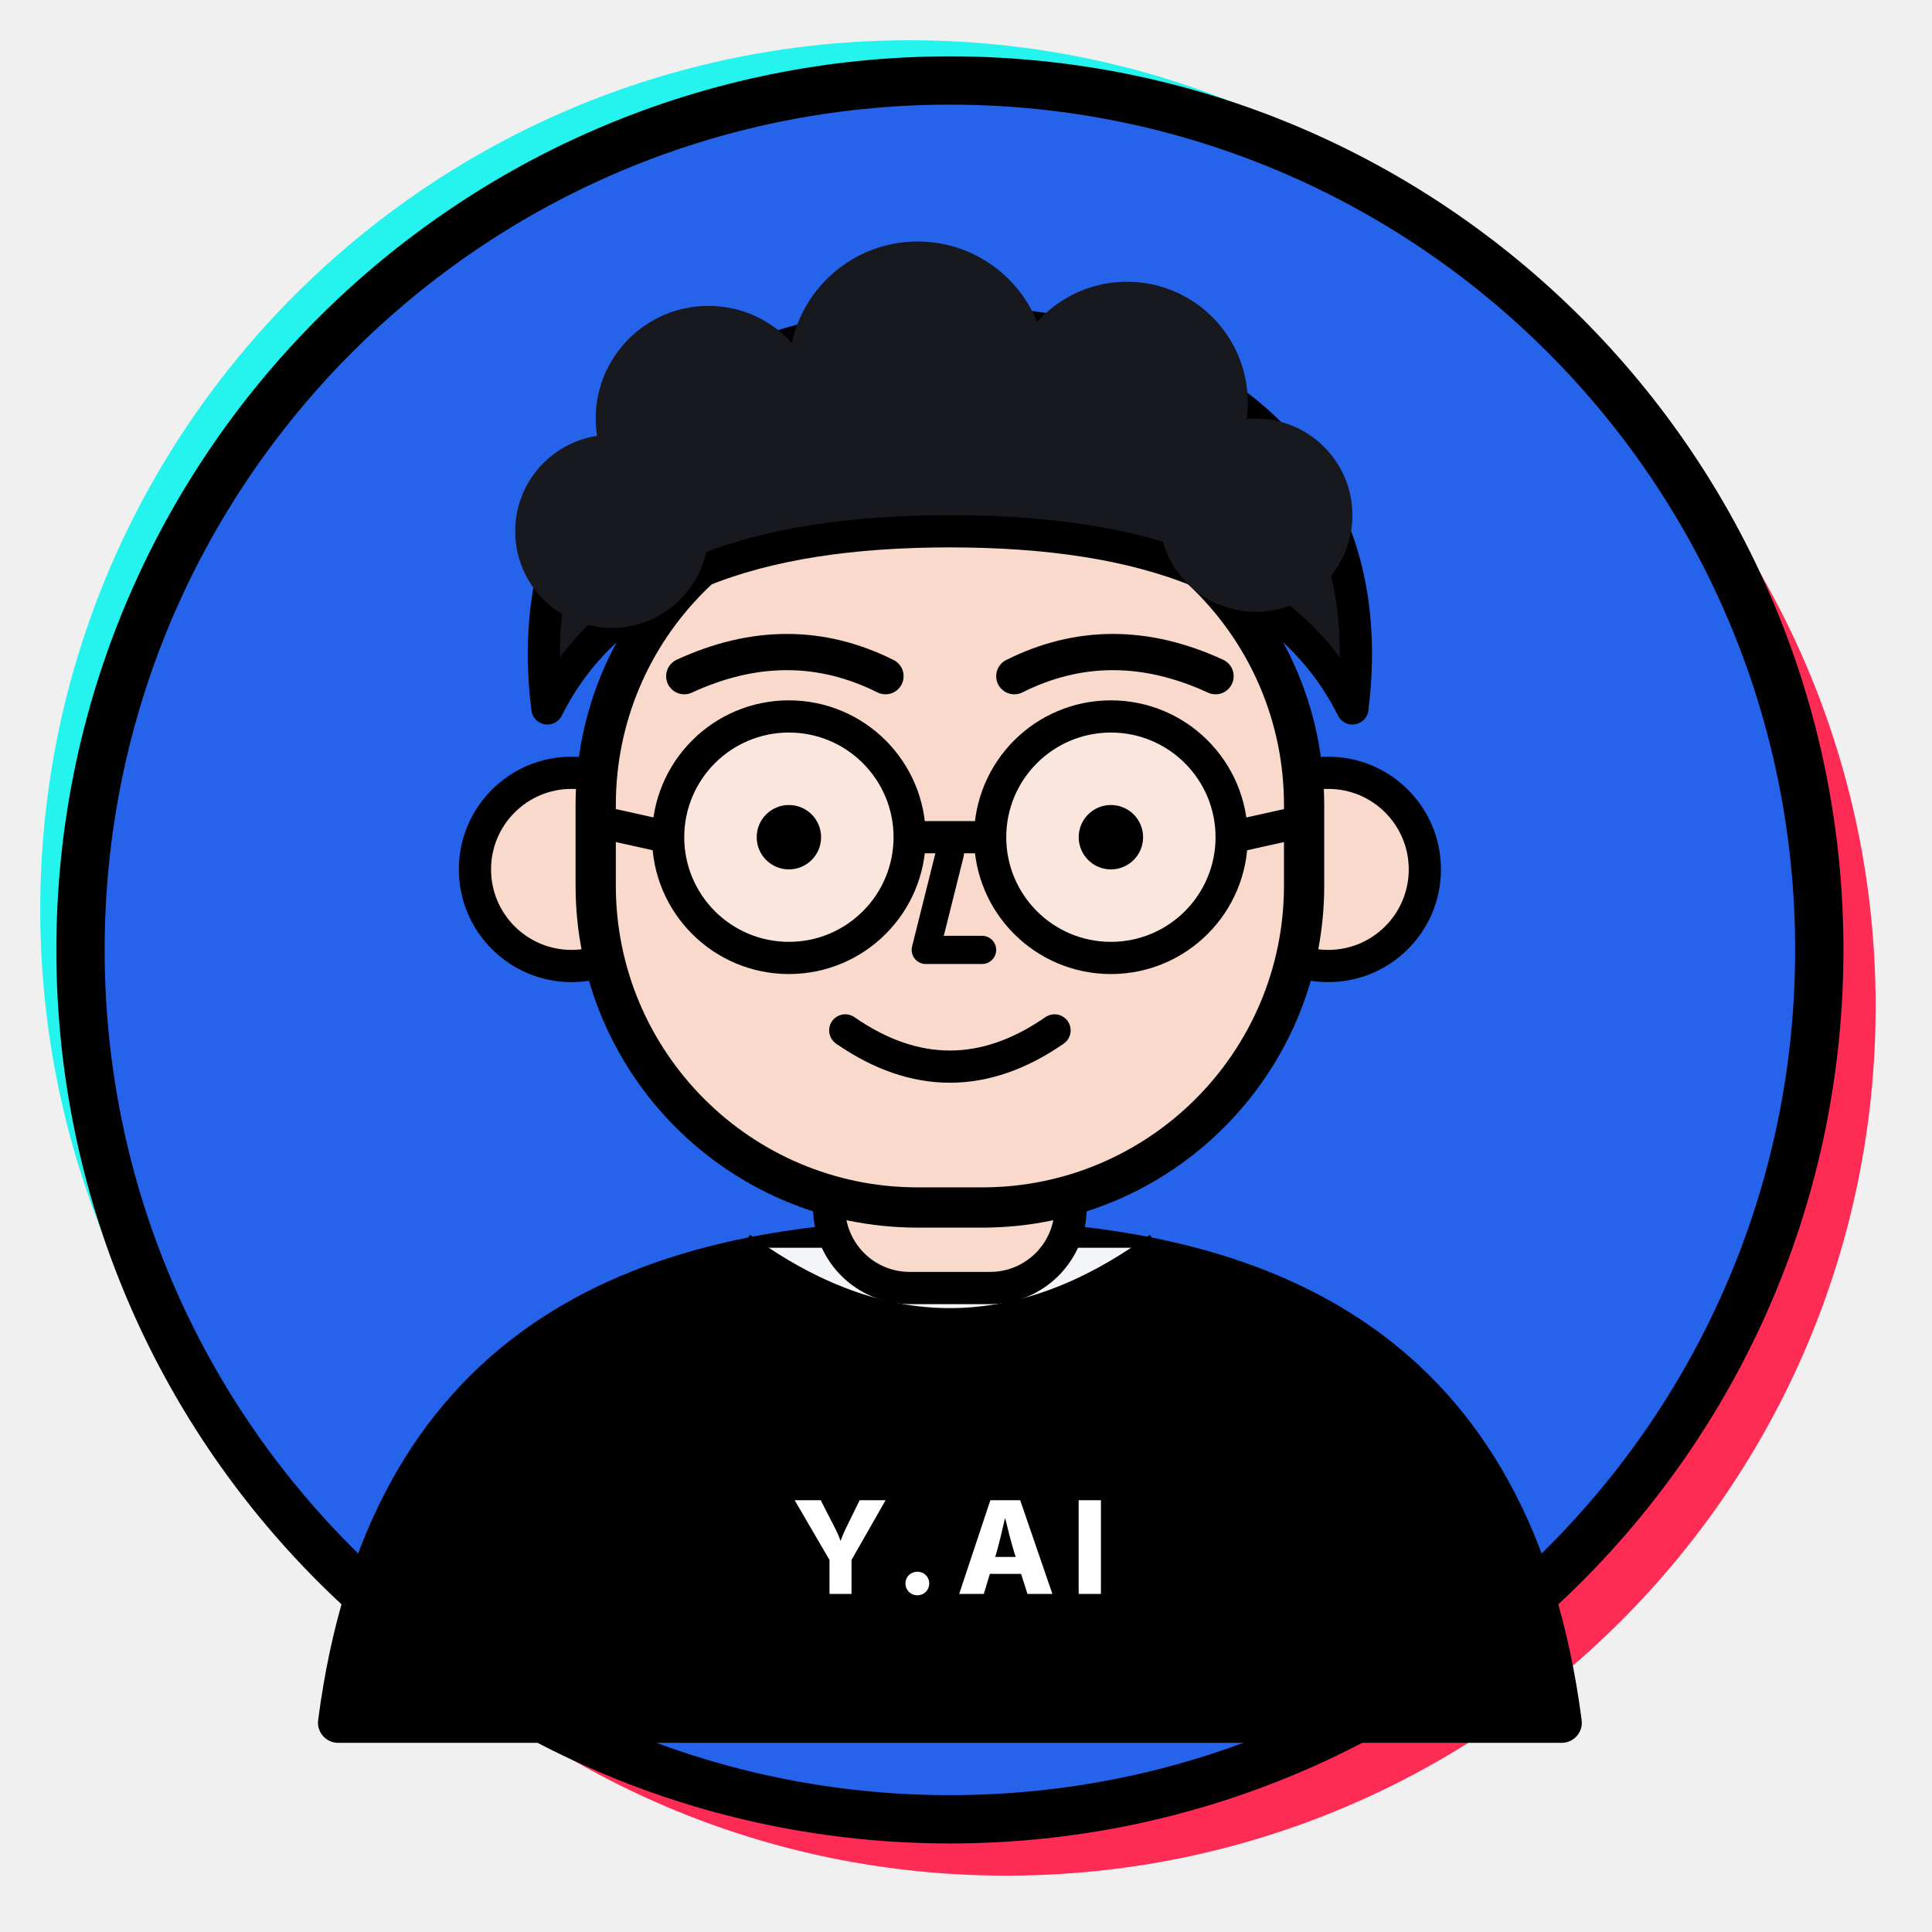
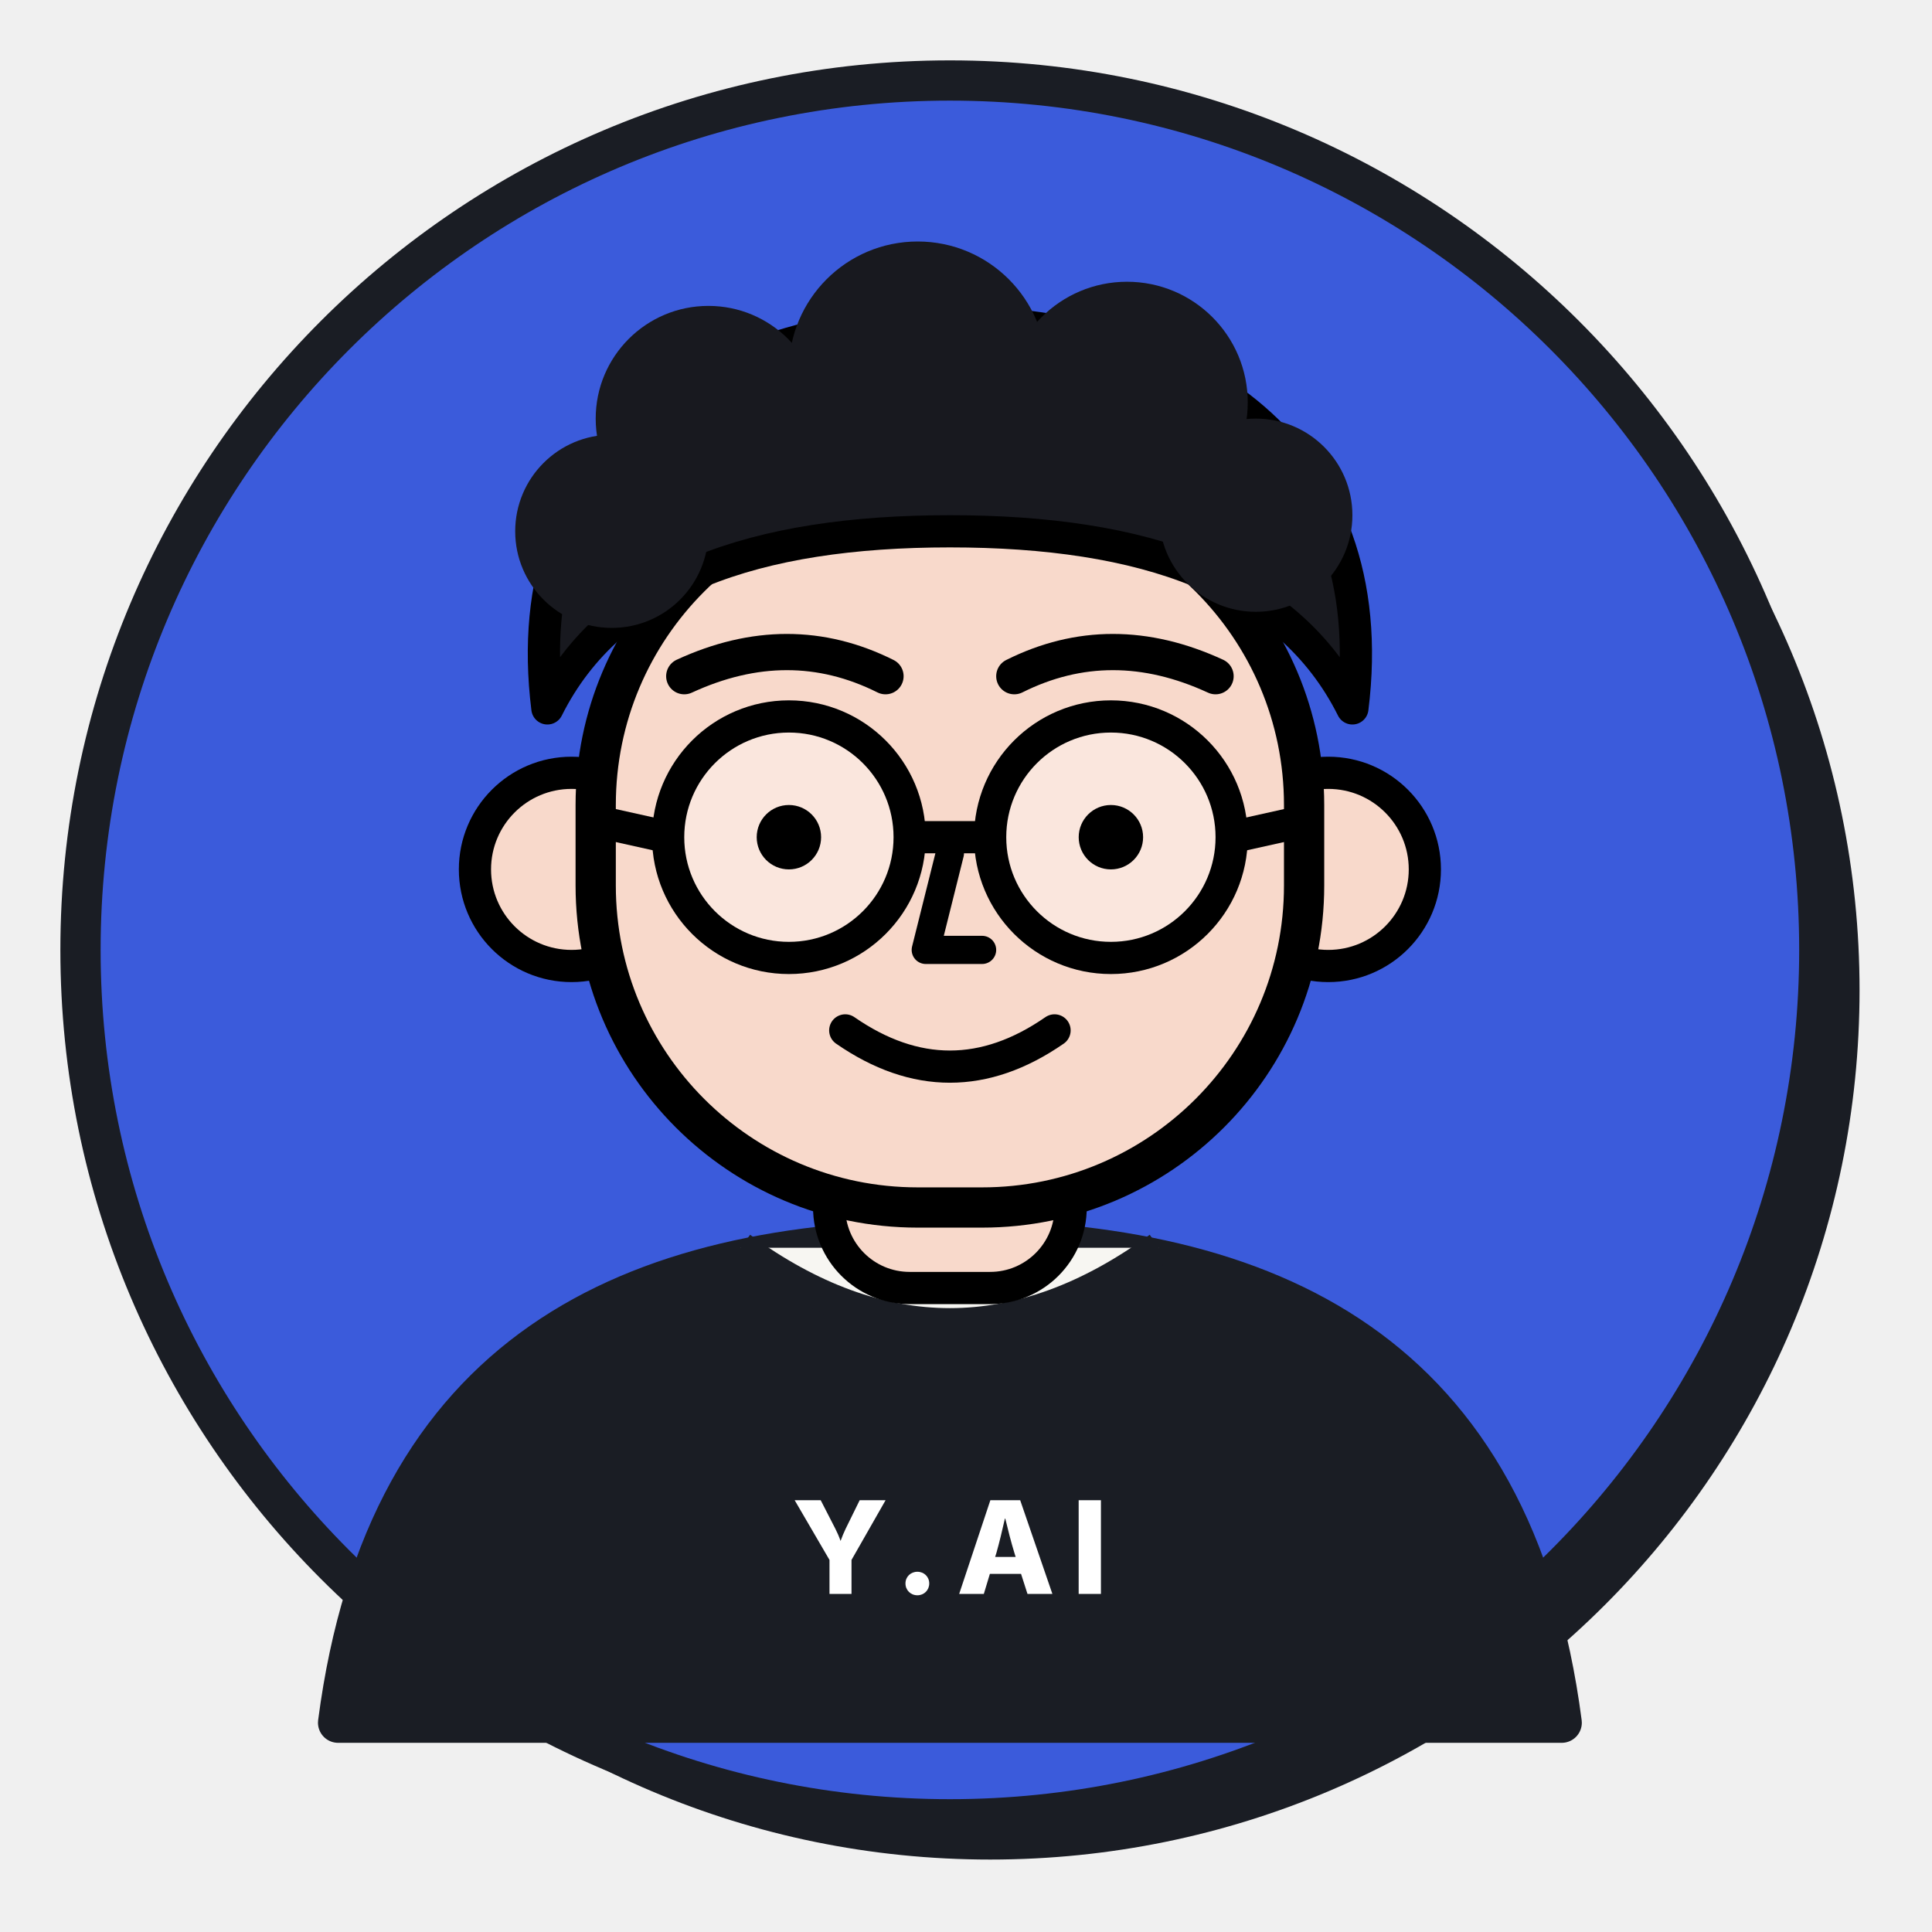
<svg xmlns="http://www.w3.org/2000/svg" viewBox="0 0 240 240" width="240" height="240" role="img" aria-label="Illustrated avatar of Yousef Alsayed">
  <g id="Avatar-Yousef-Brutalist">
-     <circle cx="125" cy="125" r="108" fill="#FE2C55" />
-     <circle cx="113" cy="113" r="108" fill="#25F4EE" />
-     <circle cx="118" cy="118" r="108" fill="#2563EB" stroke="#010101" stroke-width="6" />
-     <path d="M42 214 C48 168 78 154 118 154 C158 154 188 168 194 214 Z" fill="#010101" stroke="#010101" stroke-width="5" stroke-linejoin="round" />
-     <path d="M92 155 Q118 174 144 155" fill="#F4F5F8" stroke="#010101" stroke-width="4" />
+     <circle cx="123" cy="123" r="108" fill="#1A1D24" />
+     <circle cx="118" cy="118" r="108" fill="#3B5BDB" stroke="#1A1D24" stroke-width="5" />
+     <path d="M42 214 C48 168 78 154 118 154 C158 154 188 168 194 214 Z" fill="#1A1D24" stroke="#1A1D24" stroke-width="5" stroke-linejoin="round" />
+     <path d="M92 155 Q118 174 144 155" fill="#F7F6F2" stroke="#1A1D24" stroke-width="4" />
    <text x="118" y="198" text-anchor="middle" fill="#FFFFFF" font-family="Montserrat, Inter, sans-serif" font-weight="800" font-size="16" letter-spacing="2">Y.AI</text>
    <rect x="103" y="130" width="30" height="30" rx="10" fill="#F8D9CB" stroke="#000000" stroke-width="4" />
    <circle cx="71" cy="108" r="12" fill="#F8D9CB" stroke="#000000" stroke-width="4" />
    <circle cx="165" cy="108" r="12" fill="#F8D9CB" stroke="#000000" stroke-width="4" />
    <rect x="74" y="60" width="88" height="90" rx="40" fill="#F8D9CB" stroke="#000000" stroke-width="5" />
    <path d="M68 88 C64 56 88 40 118 40 C148 40 172 56 168 88 C160 72 142 66 118 66 C94 66 76 72 68 88 Z" fill="#18191F" stroke="#000000" stroke-width="4" stroke-linejoin="round" />
    <circle cx="88" cy="52" r="14" fill="#18191F" />
    <circle cx="114" cy="46" r="16" fill="#18191F" />
    <circle cx="140" cy="50" r="15" fill="#18191F" />
    <circle cx="156" cy="64" r="12" fill="#18191F" />
    <circle cx="76" cy="66" r="12" fill="#18191F" />
    <circle cx="98" cy="104" r="15" fill="#FFFFFF" fill-opacity="0.35" stroke="#000000" stroke-width="4" />
    <circle cx="138" cy="104" r="15" fill="#FFFFFF" fill-opacity="0.35" stroke="#000000" stroke-width="4" />
    <line x1="113" y1="104" x2="123" y2="104" stroke="#000000" stroke-width="4" />
    <line x1="74" y1="102" x2="83" y2="104" stroke="#000000" stroke-width="4" />
    <line x1="153" y1="104" x2="162" y2="102" stroke="#000000" stroke-width="4" />
    <circle cx="98" cy="104" r="4" fill="#000000" />
    <circle cx="138" cy="104" r="4" fill="#000000" />
    <path d="M85 84 Q98 78 110 84" fill="none" stroke="#000000" stroke-width="4.5" stroke-linecap="round" />
    <path d="M126 84 Q138 78 151 84" fill="none" stroke="#000000" stroke-width="4.5" stroke-linecap="round" />
    <path d="M118 106 L115 118 L122 118" fill="none" stroke="#000000" stroke-width="3.5" stroke-linecap="round" stroke-linejoin="round" />
    <path d="M105 128 Q118 137 131 128" fill="none" stroke="#000000" stroke-width="4" stroke-linecap="round" />
  </g>
</svg>
